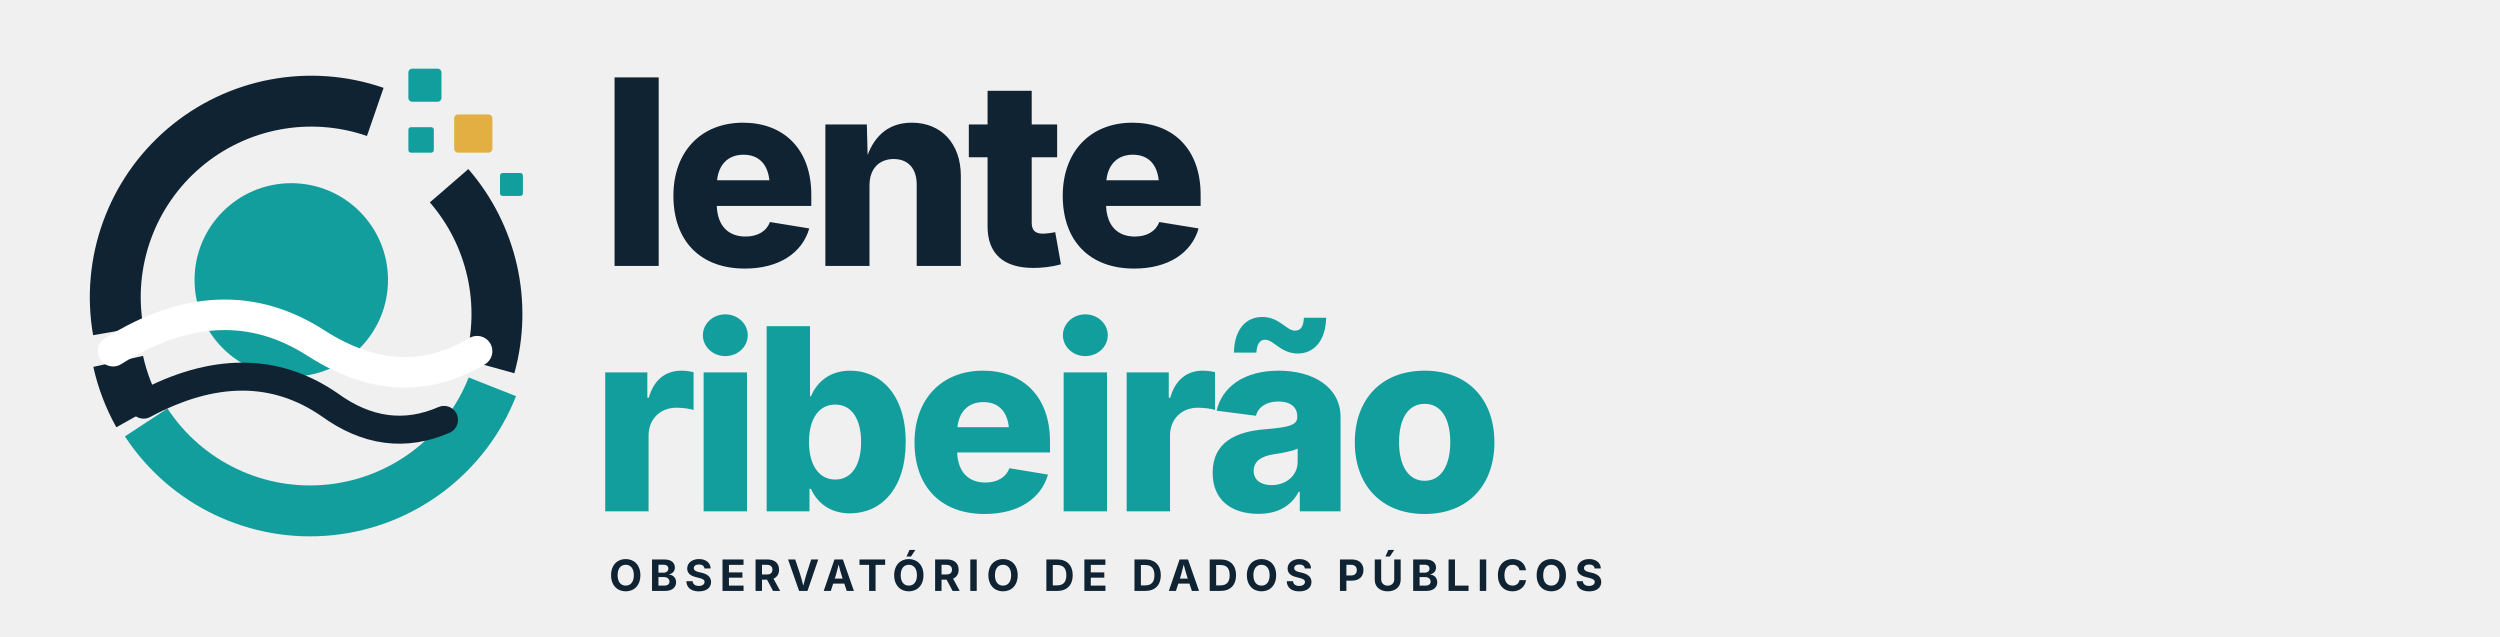
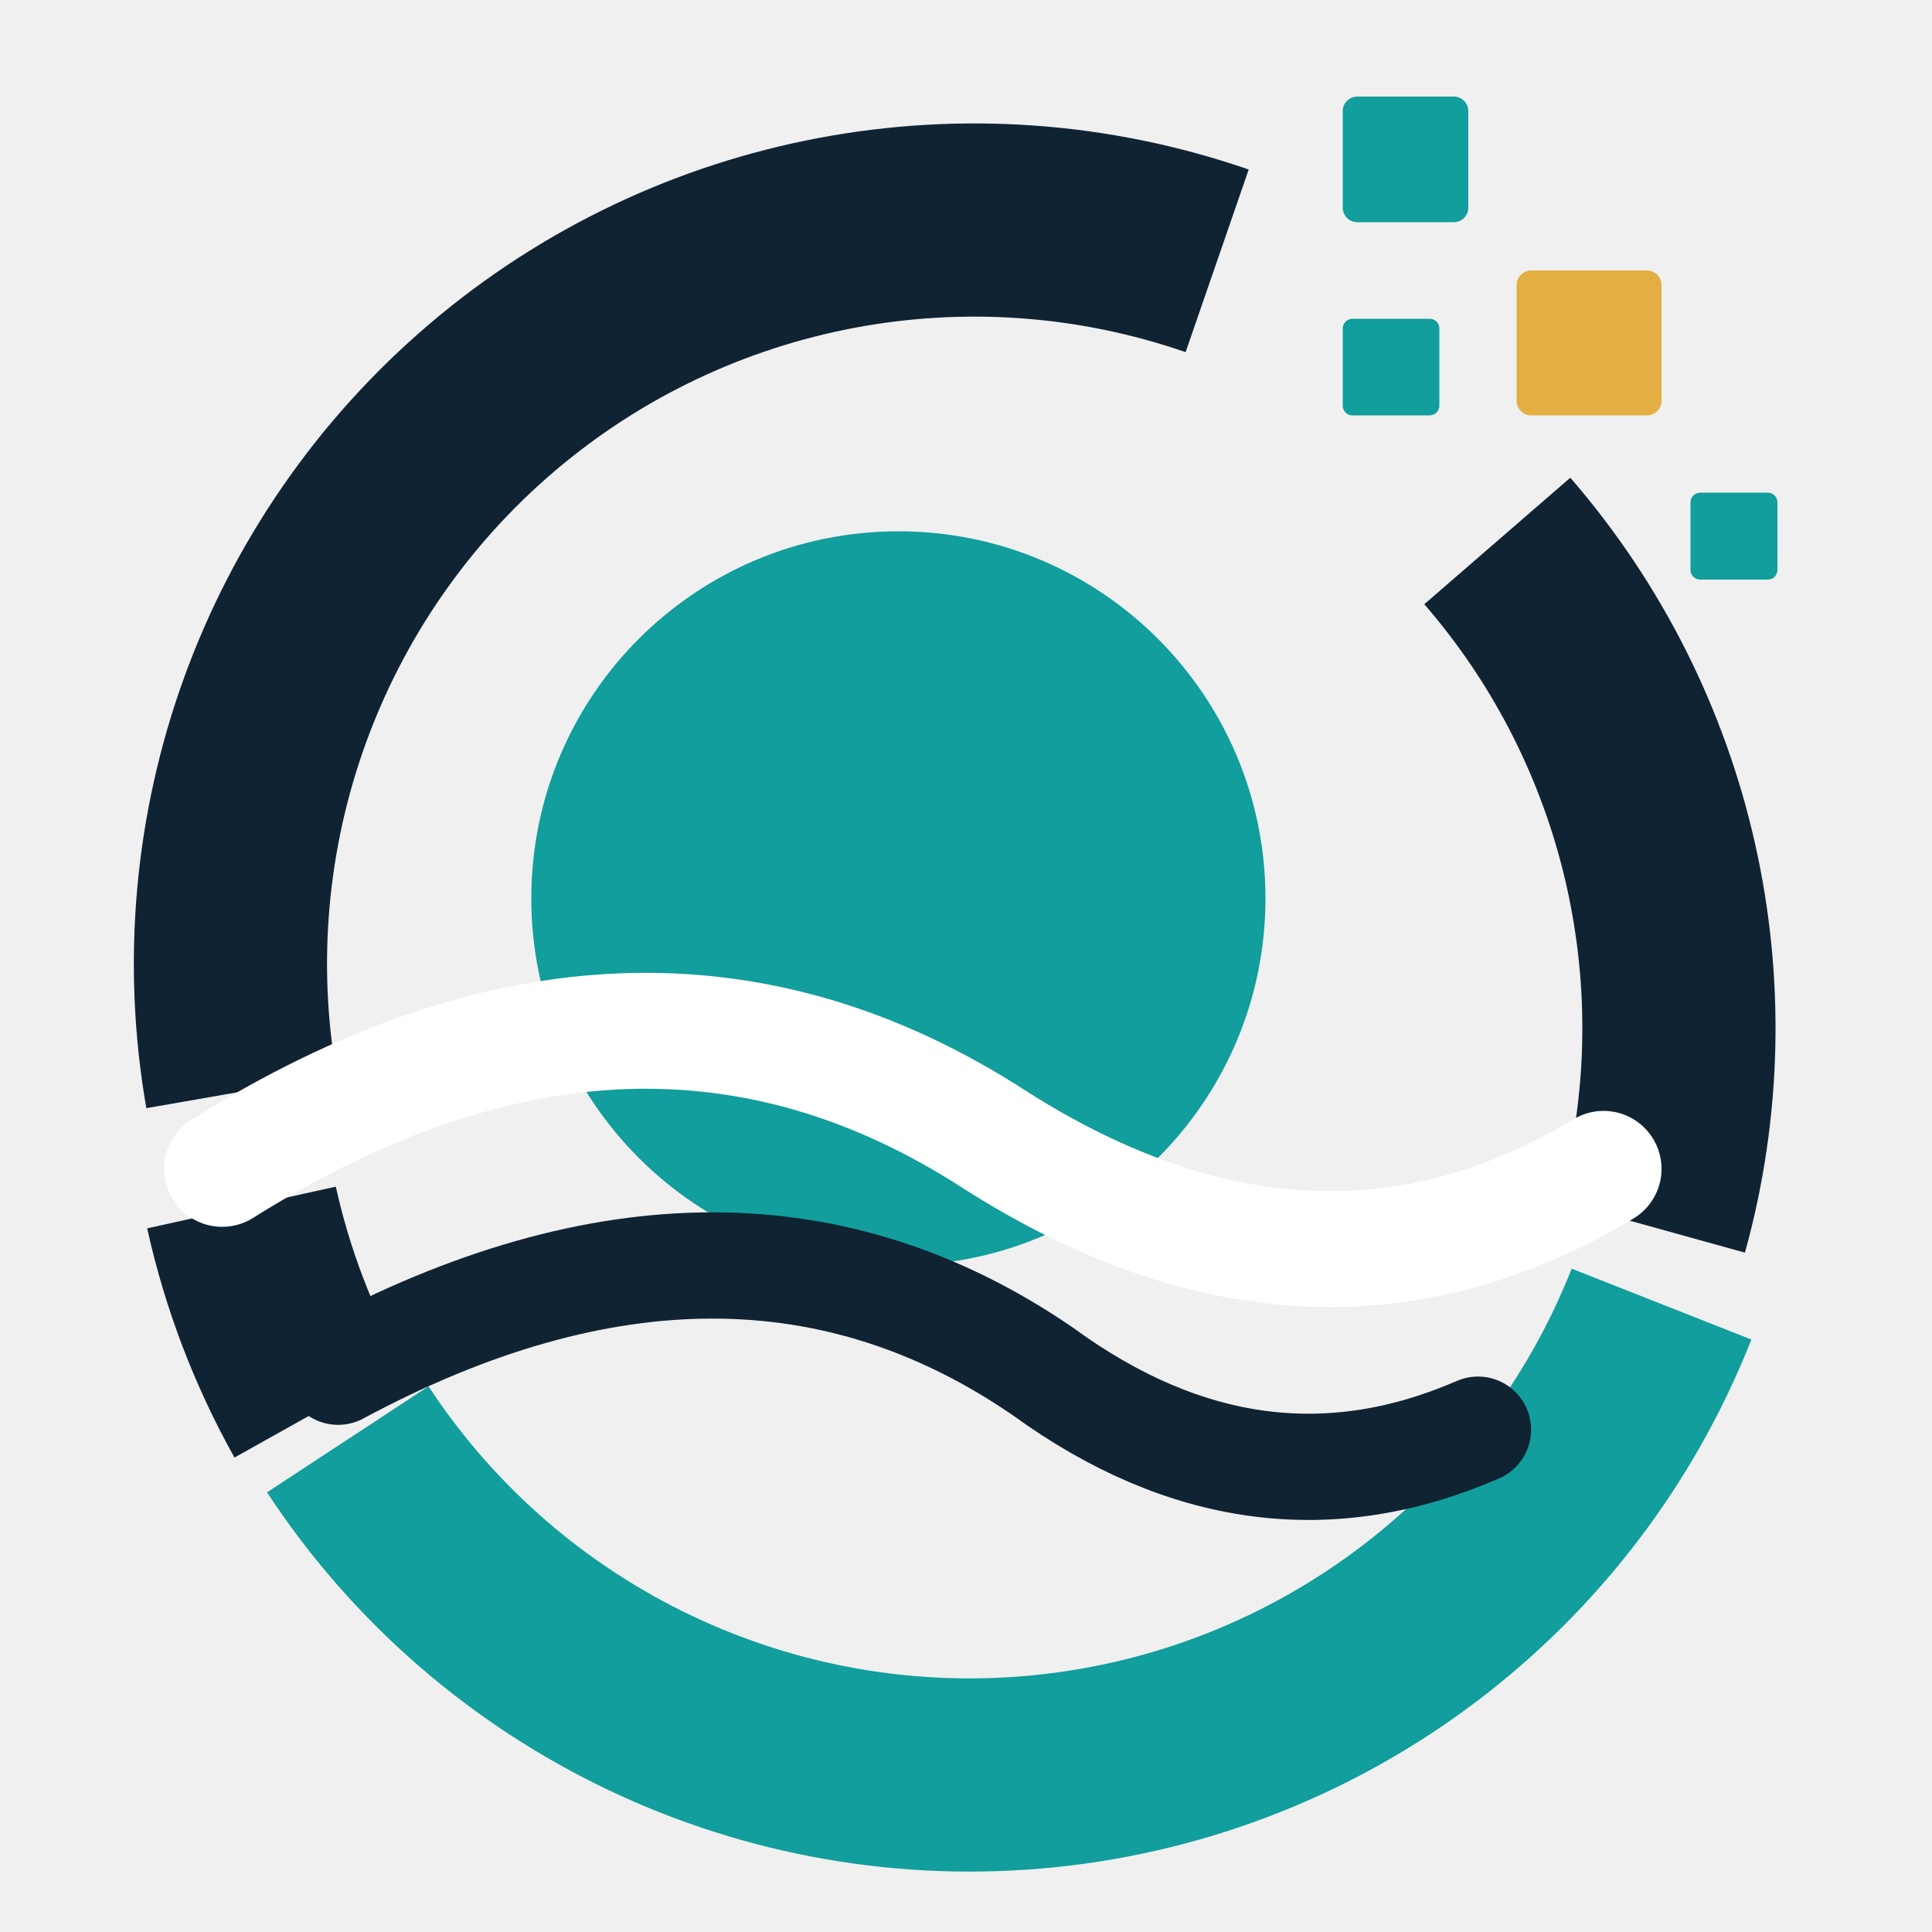
- <svg xmlns="http://www.w3.org/2000/svg" width="1100" height="280" viewBox="0 0 1100 280" role="img" aria-label="Lente Ribeirão, observatório de dados públicos">
-   <g transform="translate(24 19) scale(1.12)">
-     <g fill="none" stroke-linecap="butt">
-       <path d="M25 113 A77 77 0 0 1 126 27" stroke="#102333" stroke-width="20" />
-       <path d="M155 56 A77 77 0 0 1 171 127" stroke="#102333" stroke-width="20" />
-       <path d="M172 135 A77 77 0 0 1 36 149" stroke="#119E9C" stroke-width="20" />
-       <path d="M33 146 A77 77 0 0 1 25 125" stroke="#102333" stroke-width="20" />
-     </g>
-     <circle cx="93" cy="93" r="38" fill="#119E9C" />
-     <path d="M23 121 Q66 94 103 118 Q136 139 166 121" stroke="#FFFFFF" stroke-width="12" fill="none" stroke-linecap="round" />
-     <path d="M35 142 Q76 120 108 142 Q130 158 153 148" stroke="#102333" stroke-width="11" fill="none" stroke-linecap="round" />
-     <rect x="139" y="10" width="13" height="13" rx="1.5" fill="#119E9C" />
-     <rect x="157" y="28" width="15" height="15" rx="1.5" fill="#E3AF42" />
-     <rect x="139" y="33" width="10" height="10" rx="1" fill="#119E9C" />
-     <rect x="175" y="51" width="9" height="9" rx="1" fill="#119E9C" />
+ <svg xmlns="http://www.w3.org/2000/svg" width="200" height="200" viewBox="0 0 200 200" role="img" aria-label="Símbolo Lente Brasil: lente, movimento das águas e pontos de dados">
+   <g fill="none" stroke-linecap="butt">
+     <path d="M25 113 A77 77 0 0 1 126 27" stroke="#102333" stroke-width="20" />
+     <path d="M155 56 A77 77 0 0 1 171 127" stroke="#102333" stroke-width="20" />
+     <path d="M172 135 A77 77 0 0 1 36 149" stroke="#119E9C" stroke-width="20" />
+     <path d="M33 146 A77 77 0 0 1 25 125" stroke="#102333" stroke-width="20" />
  </g>
-   <g font-family="Inter, Manrope, Arial, sans-serif" font-weight="800" letter-spacing="-4">
-     <text x="264" y="117" font-size="114" fill="#102333">lente</text>
-     <text x="260" y="225" font-size="112" fill="#119E9C">ribeirão</text>
-   </g>
-   <text x="268" y="260" font-family="Inter, Arial, sans-serif" font-size="19" font-weight="650" letter-spacing="3.0" fill="#102333">OBSERVATÓRIO DE DADOS PÚBLICOS</text>
+   <circle cx="93" cy="93" r="38" fill="#119E9C" />
+   <path d="M23 121 Q66 94 103 118 Q136 139 166 121" stroke="#FFFFFF" stroke-width="12" fill="none" stroke-linecap="round" />
+   <path d="M35 142 Q76 120 108 142 Q130 158 153 148" stroke="#102333" stroke-width="11" fill="none" stroke-linecap="round" />
+   <rect x="139" y="10" width="13" height="13" rx="1.5" fill="#119E9C" />
+   <rect x="157" y="28" width="15" height="15" rx="1.5" fill="#E3AF42" />
+   <rect x="139" y="33" width="10" height="10" rx="1" fill="#119E9C" />
+   <rect x="175" y="51" width="9" height="9" rx="1" fill="#119E9C" />
</svg>
